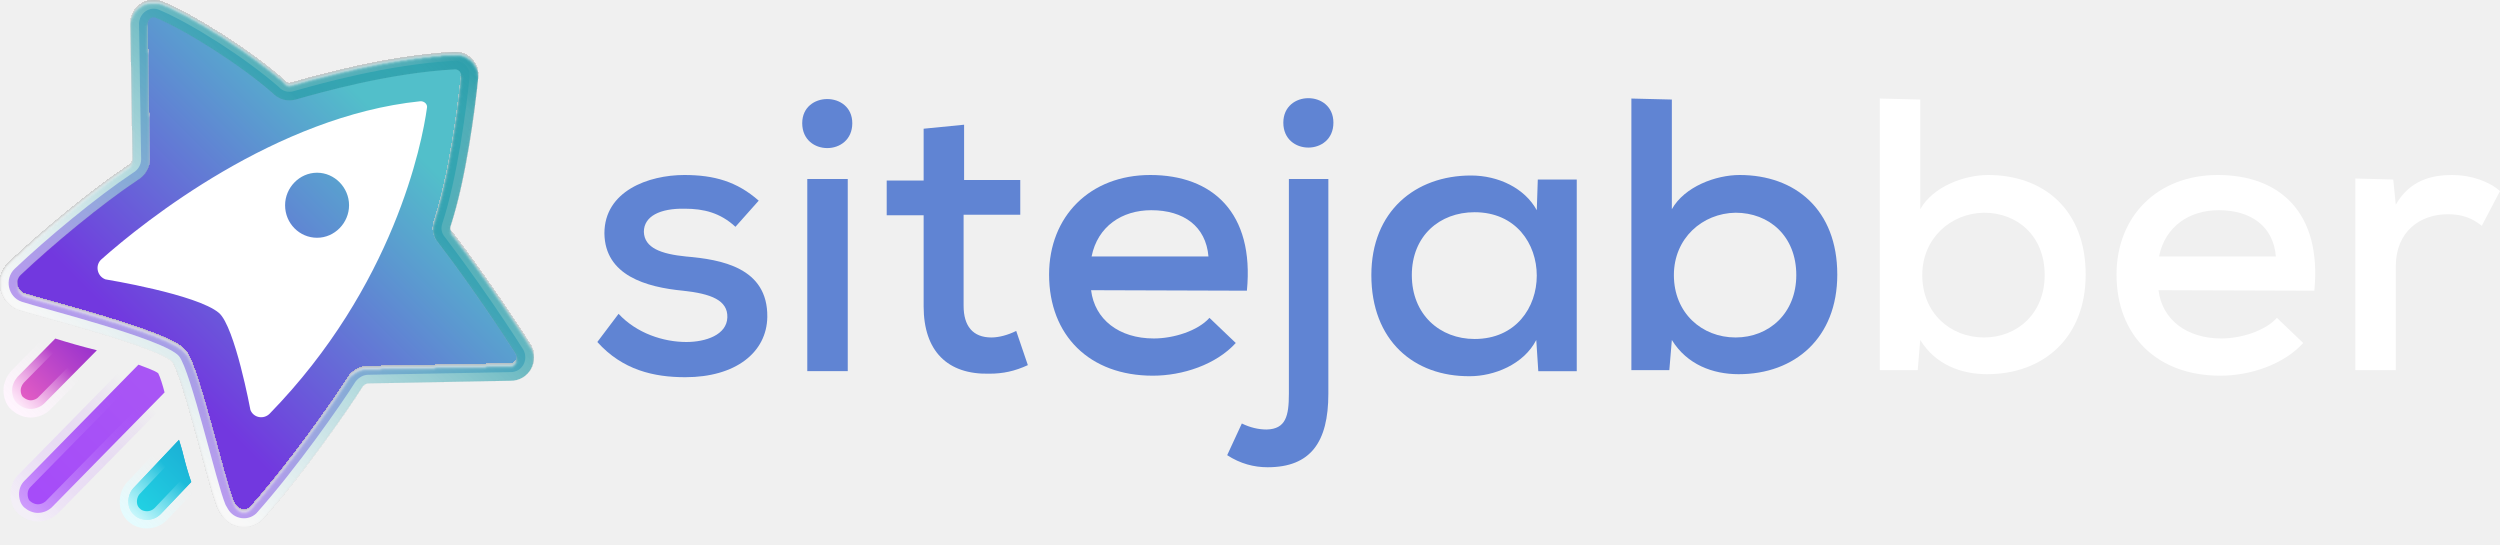
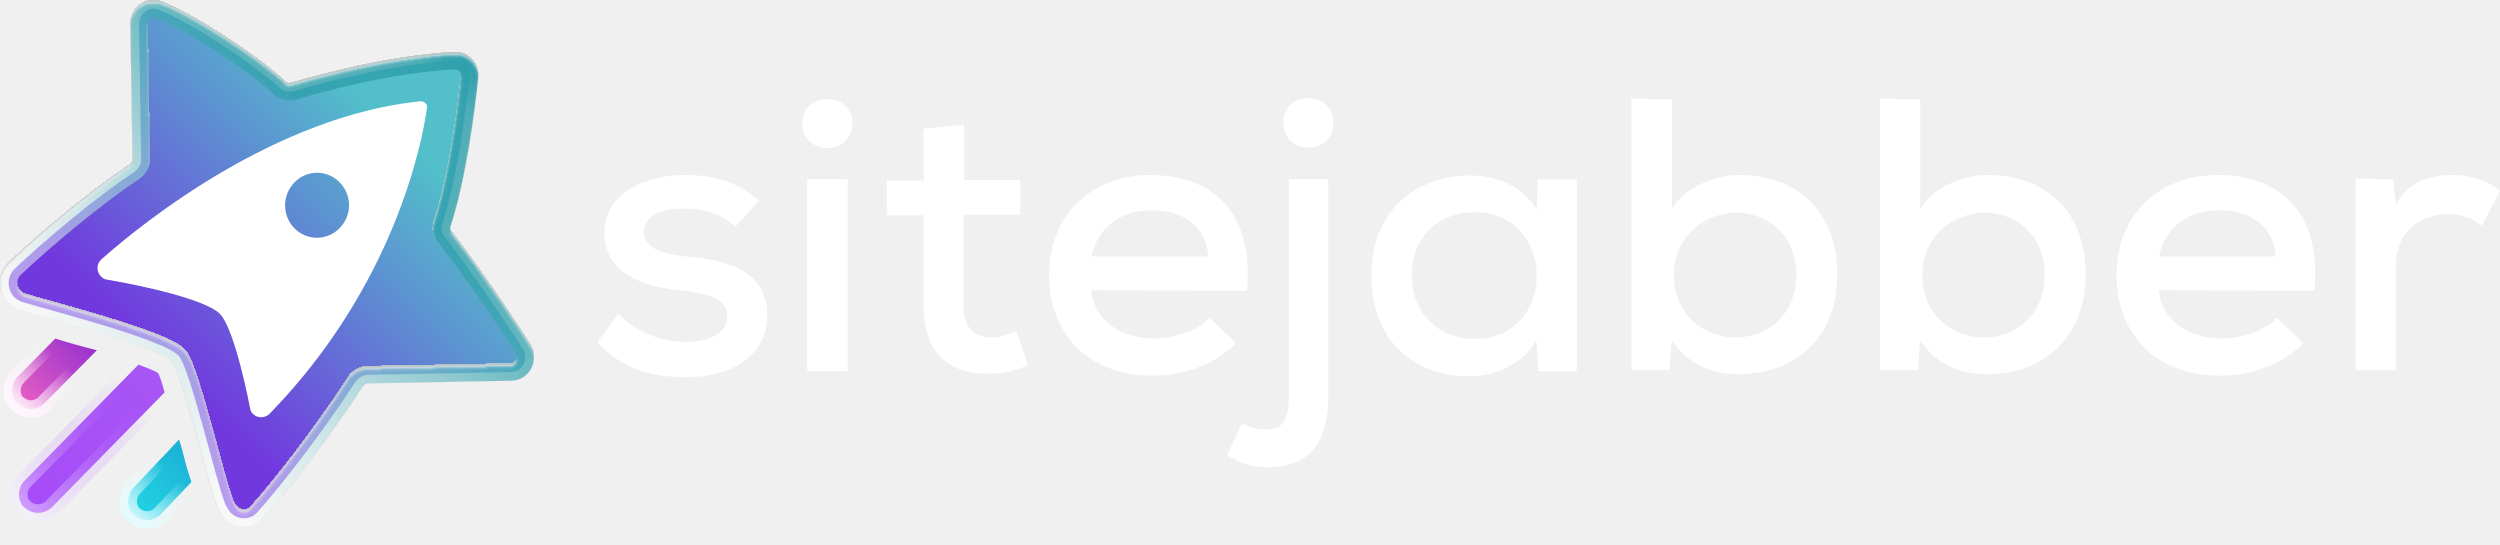
<svg xmlns="http://www.w3.org/2000/svg" width="170" height="37" viewBox="0 0 170 37" fill="none">
  <path d="M34.722 25.305L25.042 25.486C24.715 25.486 24.389 25.667 24.172 25.957C23.193 27.517 20.147 31.867 17.428 34.913C16.848 35.456 15.905 35.312 15.507 34.623C15.434 34.478 15.325 34.333 15.325 34.296C14.745 32.955 12.969 25.196 12.171 24.217C11.192 23.057 2.781 20.954 1.475 20.519C0.533 20.193 0.279 18.96 1.004 18.271C3.143 16.241 6.588 13.377 9.053 11.745C9.379 11.564 9.597 11.201 9.597 10.839L9.452 1.63C9.452 0.905 10.177 0.361 10.866 0.687C12.932 1.557 16.63 3.878 18.951 5.908C19.205 6.198 19.603 6.307 19.966 6.198C21.634 5.727 26.311 4.385 30.879 4.131C31.495 4.095 32.003 4.603 31.93 5.255C31.713 7.431 31.096 12.108 30.081 15.19C29.973 15.516 30.009 15.842 30.263 16.132C31.241 17.401 33.562 20.592 35.592 23.782C35.955 24.471 35.52 25.305 34.722 25.305Z" fill="white" />
  <path d="M23.736 13.957C23.736 15.153 22.758 16.168 21.561 16.168C20.365 16.168 19.386 15.19 19.386 13.957C19.386 12.76 20.365 11.745 21.561 11.745C22.758 11.745 23.736 12.76 23.736 13.957ZM34.722 25.305L25.042 25.486C24.715 25.486 24.389 25.667 24.172 25.957C23.193 27.517 20.147 31.867 17.428 34.913C16.848 35.456 15.905 35.312 15.507 34.623C15.434 34.478 15.325 34.333 15.325 34.296C14.745 32.955 12.969 25.196 12.171 24.217C11.192 23.057 2.781 20.954 1.475 20.519C0.533 20.193 0.279 18.96 1.004 18.271C3.143 16.241 6.588 13.377 9.053 11.745C9.379 11.564 9.597 11.201 9.597 10.839L9.452 1.63C9.452 0.905 10.177 0.361 10.866 0.687C12.932 1.557 16.63 3.878 18.951 5.908C19.205 6.198 19.603 6.307 19.966 6.198C21.634 5.727 26.311 4.385 30.879 4.131C31.495 4.095 32.003 4.603 31.93 5.255C31.713 7.431 31.096 12.108 30.081 15.19C29.973 15.516 30.009 15.842 30.263 16.132C31.241 17.401 33.562 20.592 35.592 23.782C35.955 24.471 35.52 25.305 34.722 25.305ZM29.03 7.358C29.102 7.104 28.849 6.851 28.559 6.887C18.77 7.902 9.814 15.044 6.914 17.619C6.443 18.017 6.588 18.779 7.168 18.996C7.168 18.996 13.404 20.012 14.89 21.28C15.978 22.223 17.029 27.879 17.029 27.879C17.247 28.423 17.936 28.532 18.334 28.133C26.782 19.468 28.704 9.751 29.03 7.358Z" fill="url(#paint0_linear_2_270)" />
  <path d="M12.461 30.924C12.389 30.598 12.28 30.272 12.171 29.909L9.053 33.209C8.835 33.462 8.726 33.789 8.726 34.115C8.726 34.478 8.871 34.804 9.125 35.022C9.343 35.239 9.669 35.348 9.995 35.348C10.358 35.348 10.684 35.203 10.938 34.949L13.005 32.774C12.824 32.266 12.642 31.65 12.461 30.924Z" fill="url(#paint1_linear_2_270)" />
  <path d="M10.757 25.377C10.503 25.196 9.996 25.015 9.415 24.797L1.657 32.701C1.403 32.955 1.294 33.281 1.294 33.607C1.294 33.934 1.403 34.296 1.657 34.514C1.911 34.731 2.237 34.876 2.563 34.876C2.889 34.876 3.216 34.768 3.506 34.514L11.192 26.683C11.047 26.139 10.902 25.667 10.757 25.377Z" fill="url(#paint2_linear_2_270)" />
  <path d="M3.76 23.021L1.185 25.631C0.968 25.885 0.823 26.211 0.823 26.538C0.823 26.864 0.932 27.227 1.185 27.444C1.439 27.662 1.765 27.807 2.092 27.807C2.418 27.807 2.781 27.662 2.998 27.444L6.588 23.818C5.572 23.565 4.557 23.274 3.76 23.021Z" fill="url(#paint3_linear_2_270)" />
  <path d="M12.461 30.924C12.389 30.598 12.28 30.272 12.171 29.909L9.053 33.209C8.835 33.462 8.726 33.789 8.726 34.115C8.726 34.478 8.871 34.804 9.125 35.022C9.343 35.239 9.669 35.348 9.995 35.348C10.358 35.348 10.684 35.203 10.938 34.949L13.005 32.774C12.824 32.266 12.642 31.65 12.461 30.924Z" fill="url(#paint4_linear_2_270)" stroke="url(#paint5_linear_2_270)" stroke-width="1.171" />
  <path d="M3.76 23.021L1.185 25.631C0.968 25.885 0.823 26.211 0.823 26.538C0.823 26.864 0.932 27.227 1.185 27.444C1.439 27.662 1.765 27.807 2.092 27.807C2.418 27.807 2.781 27.662 2.998 27.444L6.588 23.818C5.572 23.565 4.557 23.274 3.76 23.021Z" stroke="url(#paint6_linear_2_270)" stroke-width="1.171" />
  <path d="M10.757 25.377C10.503 25.196 9.996 25.015 9.415 24.797L1.657 32.701C1.403 32.955 1.294 33.281 1.294 33.607C1.294 33.934 1.403 34.296 1.657 34.514C1.911 34.731 2.237 34.876 2.563 34.876C2.889 34.876 3.216 34.768 3.506 34.514L11.192 26.683C11.047 26.139 10.902 25.667 10.757 25.377Z" stroke="url(#paint7_linear_2_270)" stroke-opacity="0.5" stroke-width="1.171" />
  <g filter="url(#filter0_ii_2_270)">
    <path d="M34.722 25.305L25.042 25.486C24.715 25.486 24.389 25.667 24.172 25.957C23.193 27.517 20.147 31.867 17.428 34.913C16.848 35.456 15.905 35.312 15.507 34.623C15.434 34.478 15.325 34.333 15.325 34.296C14.745 32.955 12.969 25.196 12.171 24.217C11.192 23.057 2.781 20.954 1.475 20.519C0.533 20.193 0.279 18.96 1.004 18.271C3.143 16.241 6.588 13.377 9.053 11.745C9.379 11.564 9.597 11.201 9.597 10.839L9.452 1.63C9.452 0.905 10.177 0.361 10.866 0.687C12.932 1.557 16.63 3.878 18.951 5.908C19.205 6.198 19.603 6.307 19.966 6.198C21.634 5.727 26.311 4.385 30.879 4.131C31.495 4.095 32.003 4.603 31.93 5.255C31.713 7.431 31.096 12.108 30.081 15.19C29.973 15.516 30.009 15.842 30.263 16.132C31.242 17.401 33.562 20.592 35.592 23.782C35.955 24.471 35.52 25.305 34.722 25.305Z" stroke="url(#paint8_linear_2_270)" stroke-width="1.171" />
  </g>
-   <path d="M50.01 15.423C48.978 14.465 47.843 14.192 46.57 14.192C44.884 14.157 43.783 14.705 43.783 15.765C43.818 16.86 44.953 17.27 46.639 17.441C49.047 17.646 52.212 18.194 52.177 21.546C52.143 23.974 50.01 25.65 46.604 25.65C44.471 25.65 42.339 25.171 40.618 23.256L42.063 21.34C43.302 22.674 45.125 23.256 46.673 23.256C47.98 23.256 49.425 22.777 49.46 21.58C49.494 20.417 48.359 19.972 46.432 19.767C43.955 19.527 41.135 18.741 41.1 15.868C41.1 12.994 44.093 11.9 46.535 11.9C48.565 11.9 50.113 12.345 51.592 13.644L50.01 15.423Z" style="paint-order: fill; fill-rule: nonzero; fill: rgb(96, 132, 211);" />
-   <path d="M57.956 8.377C57.956 10.634 54.551 10.634 54.551 8.377C54.551 6.188 57.956 6.188 57.956 8.377ZM54.895 12.174V25.239H57.647V12.174H54.895Z" style="fill: rgb(96, 132, 211);" />
-   <path d="M65.559 8.48V12.242H69.378V14.602H65.525V20.793C65.525 22.161 66.144 22.948 67.417 22.948C67.933 22.948 68.552 22.777 69.102 22.503L69.894 24.829C68.999 25.24 68.208 25.411 67.279 25.411C64.424 25.479 62.807 23.872 62.807 20.827V14.636H60.296V12.276H62.807V8.753L65.559 8.48Z" style="fill: rgb(96, 132, 211);" />
-   <path d="M74.194 19.733C74.434 21.716 76.086 23.016 78.46 23.016C79.801 23.016 81.452 22.503 82.243 21.614L84.032 23.324C82.691 24.795 80.42 25.547 78.39 25.547C74.091 25.547 71.338 22.811 71.338 18.672C71.338 14.705 74.125 11.9 78.219 11.9C82.45 11.9 85.305 14.465 84.789 19.767L74.194 19.733ZM82.175 17.441C82.003 15.389 80.489 14.294 78.287 14.294C76.292 14.294 74.641 15.389 74.228 17.441H82.175Z" style="fill: rgb(96, 132, 211);" />
-   <path d="M90.328 12.174V26.779C90.328 30.062 89.124 31.773 86.199 31.773C85.271 31.773 84.342 31.533 83.448 30.952L84.445 28.797C84.995 29.07 85.581 29.207 86.131 29.207C87.438 29.173 87.644 28.284 87.644 26.779V12.174H90.328ZM87.266 8.343C87.266 10.6 90.672 10.6 90.672 8.343C90.672 6.12 87.266 6.12 87.266 8.343Z" style="fill: rgb(96, 132, 211);" />
-   <path d="M104.57 12.208H107.219C107.219 16.552 107.219 20.896 107.219 25.24H104.604L104.466 23.119C103.606 24.795 101.577 25.582 99.96 25.582C96.141 25.616 93.252 23.153 93.252 18.707C93.252 14.363 96.245 11.934 100.029 11.934C101.886 11.934 103.675 12.789 104.501 14.294L104.57 12.208ZM96.004 18.707C96.004 21.409 97.93 23.051 100.269 23.051C105.911 23.051 105.911 14.431 100.269 14.431C97.896 14.431 96.004 16.039 96.004 18.707Z" style="fill: rgb(96, 132, 211);" />
-   <path d="M113.686 6.769V14.226C114.546 12.687 116.678 11.9 118.295 11.9C122.08 11.9 124.935 14.26 124.935 18.672C124.935 22.982 122.045 25.445 118.227 25.445C116.472 25.445 114.718 24.795 113.686 23.119L113.514 25.171H110.934V6.701L113.686 6.769ZM113.824 18.707C113.824 21.272 115.716 22.948 118.02 22.948C120.291 22.948 122.148 21.306 122.148 18.707C122.148 16.039 120.291 14.465 118.02 14.465C115.75 14.5 113.824 16.21 113.824 18.707Z" style="fill: rgb(96, 132, 211);" />
+   <path d="M50.01 15.423C48.978 14.465 47.843 14.192 46.57 14.192C44.884 14.157 43.783 14.705 43.783 15.765C43.818 16.86 44.953 17.27 46.639 17.441C49.047 17.646 52.212 18.194 52.177 21.546C52.143 23.974 50.01 25.65 46.604 25.65C44.471 25.65 42.339 25.171 40.618 23.256L42.063 21.34C43.302 22.674 45.125 23.256 46.673 23.256C47.98 23.256 49.425 22.777 49.46 21.58C49.494 20.417 48.359 19.972 46.432 19.767C43.955 19.527 41.135 18.741 41.1 15.868C41.1 12.994 44.093 11.9 46.535 11.9C48.565 11.9 50.113 12.345 51.592 13.644L50.01 15.423Z" fill="white" />
+   <path d="M57.956 8.377C57.956 10.634 54.551 10.634 54.551 8.377C54.551 6.188 57.956 6.188 57.956 8.377ZM54.895 12.174V25.239H57.647V12.174H54.895Z" fill="white" />
+   <path d="M65.559 8.48V12.242H69.378V14.602H65.525V20.793C65.525 22.161 66.144 22.948 67.417 22.948C67.933 22.948 68.552 22.777 69.102 22.503L69.894 24.829C68.999 25.24 68.208 25.411 67.279 25.411C64.424 25.479 62.807 23.872 62.807 20.827V14.636H60.296V12.276H62.807V8.753L65.559 8.48Z" fill="white" />
+   <path d="M74.194 19.733C74.434 21.716 76.086 23.016 78.46 23.016C79.801 23.016 81.452 22.503 82.243 21.614L84.032 23.324C82.691 24.795 80.42 25.547 78.39 25.547C74.091 25.547 71.338 22.811 71.338 18.672C71.338 14.705 74.125 11.9 78.219 11.9C82.45 11.9 85.305 14.465 84.789 19.767L74.194 19.733ZM82.175 17.441C82.003 15.389 80.489 14.294 78.287 14.294C76.292 14.294 74.641 15.389 74.228 17.441H82.175Z" fill="white" />
+   <path d="M90.328 12.174V26.779C90.328 30.062 89.124 31.773 86.199 31.773C85.271 31.773 84.342 31.533 83.448 30.952L84.445 28.797C84.995 29.07 85.581 29.207 86.131 29.207C87.438 29.173 87.644 28.284 87.644 26.779V12.174H90.328ZM87.266 8.343C87.266 10.6 90.672 10.6 90.672 8.343C90.672 6.12 87.266 6.12 87.266 8.343Z" fill="white" />
+   <path d="M104.57 12.208H107.219C107.219 16.552 107.219 20.896 107.219 25.24H104.604L104.466 23.119C103.606 24.795 101.577 25.582 99.96 25.582C96.141 25.616 93.252 23.153 93.252 18.707C93.252 14.363 96.245 11.934 100.029 11.934C101.886 11.934 103.675 12.789 104.501 14.294L104.57 12.208ZM96.004 18.707C96.004 21.409 97.93 23.051 100.269 23.051C105.911 23.051 105.911 14.431 100.269 14.431C97.896 14.431 96.004 16.039 96.004 18.707Z" fill="white" />
+   <path d="M113.686 6.769V14.226C114.546 12.687 116.678 11.9 118.295 11.9C122.08 11.9 124.935 14.26 124.935 18.672C124.935 22.982 122.045 25.445 118.227 25.445C116.472 25.445 114.718 24.795 113.686 23.119L113.514 25.171H110.934V6.701L113.686 6.769ZM113.824 18.707C113.824 21.272 115.716 22.948 118.02 22.948C120.291 22.948 122.148 21.306 122.148 18.707C122.148 16.039 120.291 14.465 118.02 14.465C115.75 14.5 113.824 16.21 113.824 18.707Z" fill="white" />
  <path d="M130.577 6.769V14.226C131.437 12.687 133.57 11.9 135.187 11.9C138.971 11.9 141.826 14.26 141.826 18.672C141.826 22.982 138.936 25.445 135.118 25.445C133.363 25.445 131.609 24.795 130.577 23.119L130.405 25.171H127.825V6.701L130.577 6.769ZM130.714 18.707C130.714 21.272 132.606 22.948 134.912 22.948C137.182 22.948 139.039 21.306 139.039 18.707C139.039 16.039 137.182 14.465 134.912 14.465C132.641 14.5 130.714 16.21 130.714 18.707Z" fill="white" />
  <path d="M146.779 19.733C147.02 21.716 148.672 23.016 151.045 23.016C152.387 23.016 154.038 22.503 154.829 21.614L156.618 23.324C155.276 24.795 153.006 25.547 150.976 25.547C146.676 25.547 143.924 22.811 143.924 18.672C143.924 14.705 146.711 11.9 150.804 11.9C155.036 11.9 157.891 14.465 157.375 19.767L146.779 19.733ZM154.76 17.441C154.588 15.389 153.075 14.294 150.873 14.294C148.878 14.294 147.227 15.389 146.814 17.441H154.76Z" fill="white" />
  <path d="M162.742 12.208L162.913 13.918C163.876 12.242 165.356 11.9 166.766 11.9C168.039 11.9 169.277 12.345 170 12.994L168.761 15.354C168.108 14.841 167.454 14.568 166.457 14.568C164.565 14.568 162.913 15.731 162.913 18.125V25.171H160.161V12.139L162.742 12.208Z" fill="white" />
  <defs>
    <filter id="filter0_ii_2_270" x="0" y="3.05176e-05" width="36.304" height="36.064" filterUnits="userSpaceOnUse" color-interpolation-filters="sRGB">
      <feFlood flood-opacity="0" result="BackgroundImageFix" />
      <feBlend mode="normal" in="SourceGraphic" in2="BackgroundImageFix" result="shape" />
      <feColorMatrix in="SourceAlpha" type="matrix" values="0 0 0 0 0 0 0 0 0 0 0 0 0 0 0 0 0 0 127 0" result="hardAlpha" />
      <feOffset dy="0.234" />
      <feGaussianBlur stdDeviation="0.117" />
      <feComposite in2="hardAlpha" operator="arithmetic" k2="-1" k3="1" />
      <feColorMatrix type="matrix" values="0 0 0 0 1 0 0 0 0 1 0 0 0 0 1 0 0 0 0.8 0" />
      <feBlend mode="normal" in2="shape" result="effect1_innerShadow_2_270" />
      <feColorMatrix in="SourceAlpha" type="matrix" values="0 0 0 0 0 0 0 0 0 0 0 0 0 0 0 0 0 0 127 0" result="hardAlpha" />
      <feOffset dy="0.117" />
      <feGaussianBlur stdDeviation="0.117" />
      <feComposite in2="hardAlpha" operator="arithmetic" k2="-1" k3="1" />
      <feColorMatrix type="matrix" values="0 0 0 0 0.442 0 0 0 0 0.442 0 0 0 0 0.442 0 0 0 0.4 0" />
      <feBlend mode="normal" in2="effect1_innerShadow_2_270" result="effect2_innerShadow_2_270" />
    </filter>
    <linearGradient id="paint0_linear_2_270" x1="30.471" y1="5.059" x2="9.102" y2="26.428" gradientUnits="userSpaceOnUse">
      <stop offset="0.174" stop-color="#52BFCA" />
      <stop offset="0.916" stop-color="#7238DF" />
    </linearGradient>
    <linearGradient id="paint1_linear_2_270" x1="5.927" y1="37.963" x2="14.305" y2="29.727" gradientUnits="userSpaceOnUse">
      <stop offset="0.188" stop-color="#25E2EA" />
      <stop offset="1" stop-color="#19A6D1" />
    </linearGradient>
    <linearGradient id="paint2_linear_2_270" x1="-5.251" y1="41.206" x2="13.44" y2="22.832" gradientUnits="userSpaceOnUse">
      <stop stop-color="#A443FD" />
      <stop offset="1" stop-color="#A959F3" />
    </linearGradient>
    <linearGradient id="paint3_linear_2_270" x1="-2.246" y1="30.792" x2="7.018" y2="21.686" gradientUnits="userSpaceOnUse">
      <stop offset="0.396" stop-color="#E55EC4" />
      <stop offset="1" stop-color="#8225D0" />
    </linearGradient>
    <linearGradient id="paint4_linear_2_270" x1="5.927" y1="37.963" x2="14.305" y2="29.727" gradientUnits="userSpaceOnUse">
      <stop offset="0.188" stop-color="#25E2EA" />
      <stop offset="1" stop-color="#19A6D1" />
    </linearGradient>
    <linearGradient id="paint5_linear_2_270" x1="8.726" y1="35.611" x2="11.916" y2="32.302" gradientUnits="userSpaceOnUse">
      <stop />
      <stop offset="0" stop-color="#E4FCFF" />
      <stop offset="1" stop-color="#E4FCFF" stop-opacity="0" />
    </linearGradient>
    <linearGradient id="paint6_linear_2_270" x1="0.823" y1="27.676" x2="5.006" y2="23.401" gradientUnits="userSpaceOnUse">
      <stop stop-color="#FFF5FE" />
      <stop offset="0.769" stop-color="#FFF5FE" stop-opacity="0" />
    </linearGradient>
    <linearGradient id="paint7_linear_2_270" x1="1.698" y1="34.557" x2="10.687" y2="25.363" gradientUnits="userSpaceOnUse">
      <stop stop-color="#F6EDFE" />
      <stop offset="0.851" stop-color="#A851F8" stop-opacity="0" />
    </linearGradient>
    <linearGradient id="paint8_linear_2_270" x1="32.149" y1="3.9" x2="8.901" y2="28.291" gradientUnits="userSpaceOnUse">
      <stop offset="0.009" stop-color="#2D9FAB" />
-       <stop offset="0.088" stop-color="#2D9FAB" stop-opacity="0.824" />
+       <stop offset="0.089" stop-color="#2D9FAB" stop-opacity="0.824" />
      <stop offset="0.172" stop-color="#2D9FAB" stop-opacity="0.8" />
      <stop offset="0.302" stop-color="#2D9FAB" stop-opacity="0.8" />
      <stop offset="1" stop-color="white" stop-opacity="0.5" />
    </linearGradient>
  </defs>
</svg>
